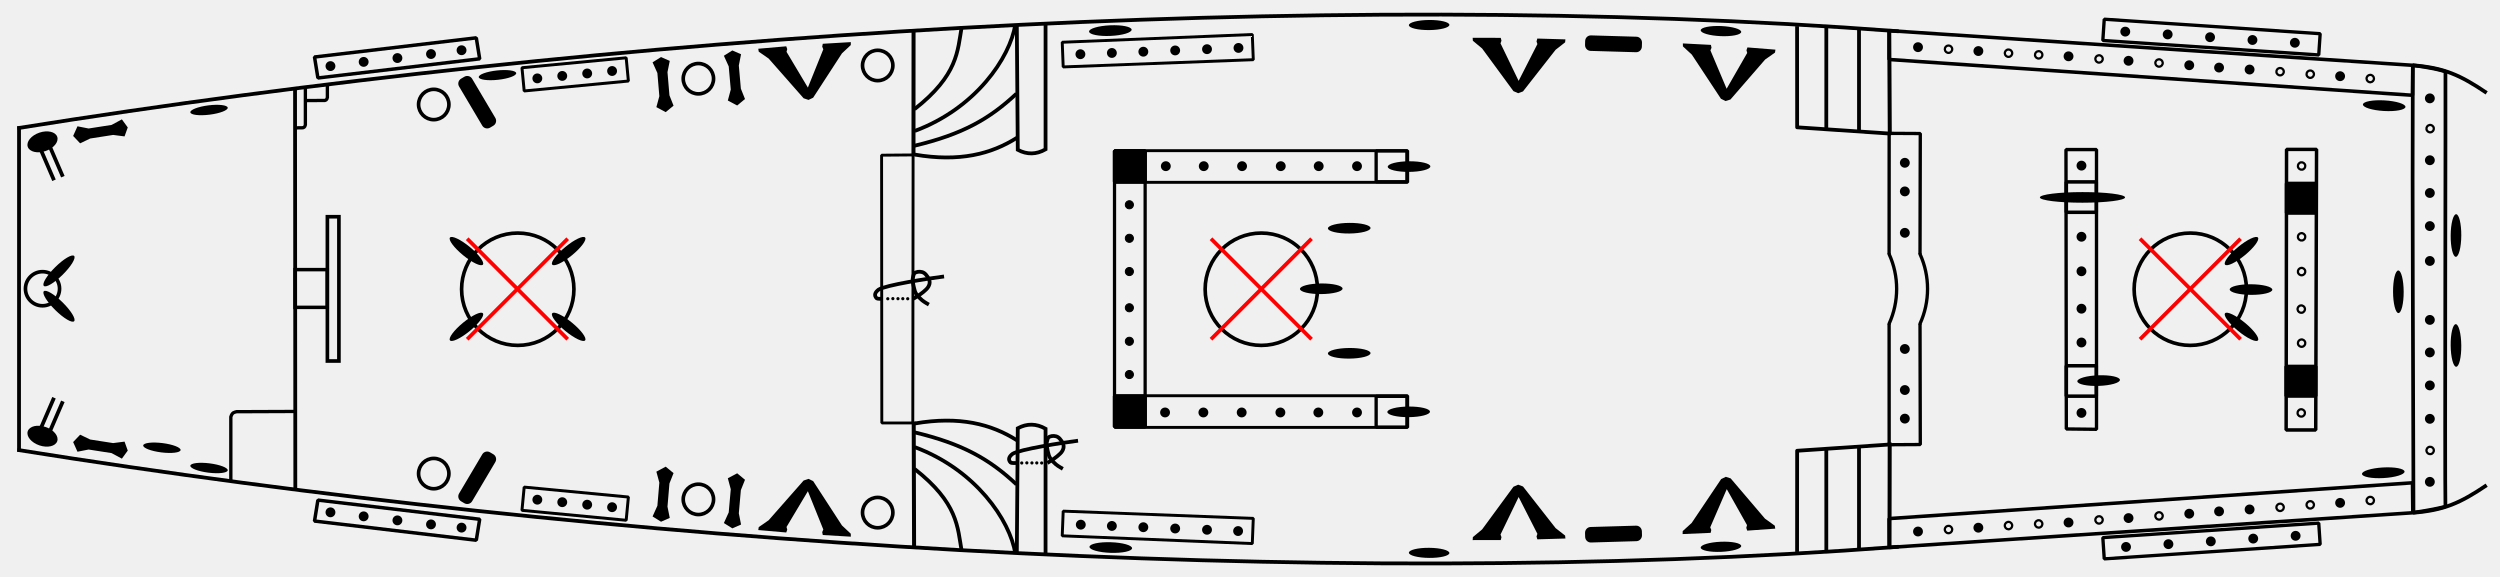
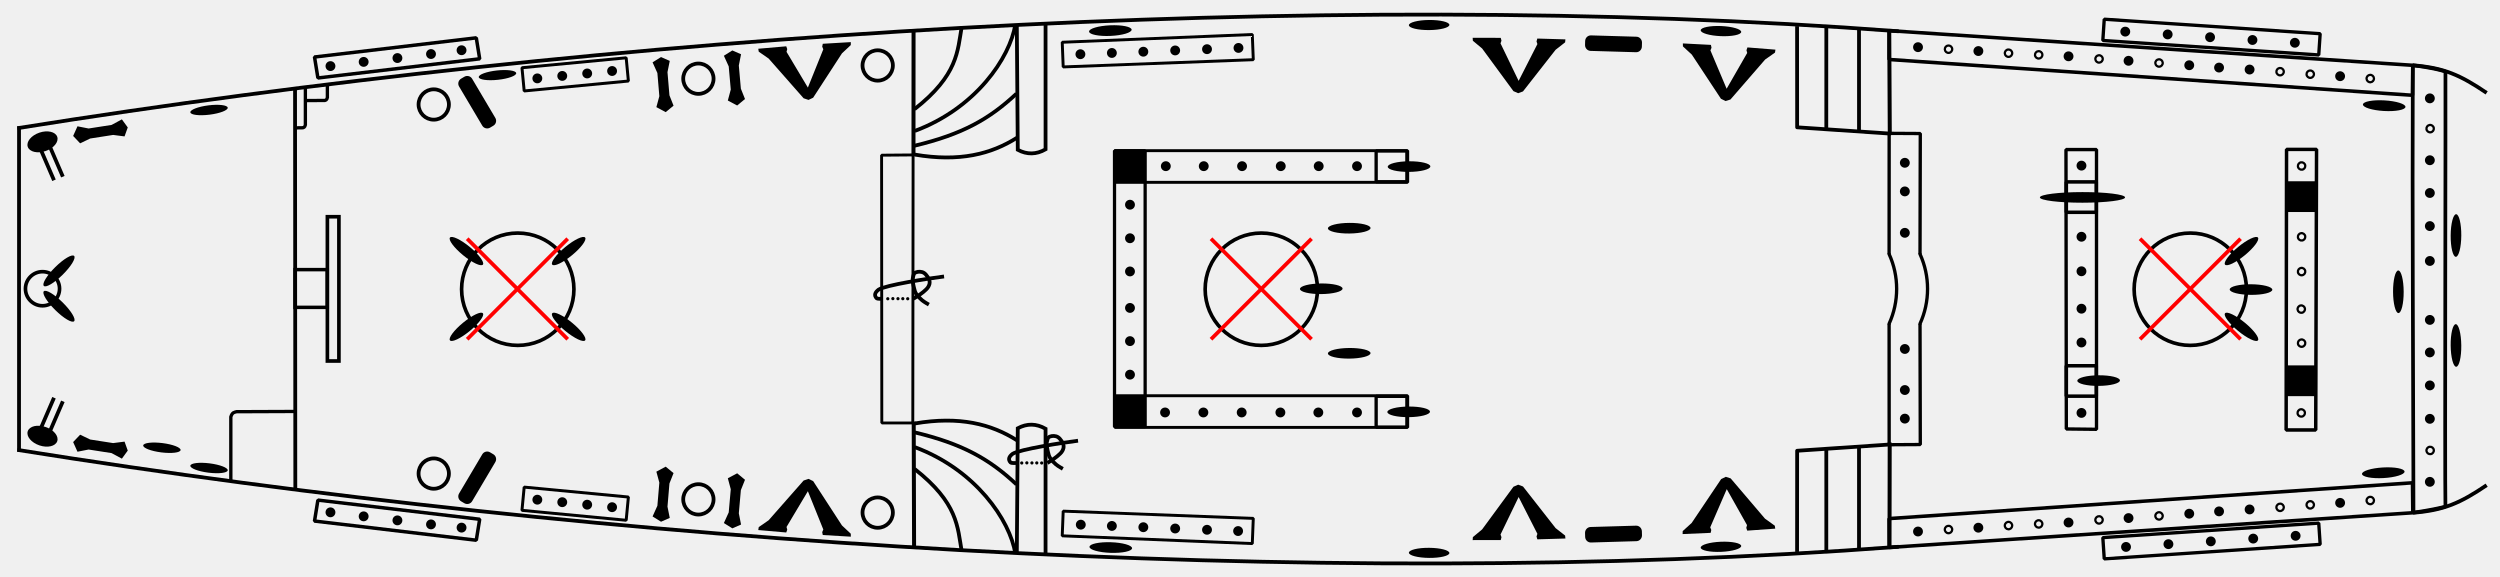
<svg xmlns="http://www.w3.org/2000/svg" xmlns:ns2="https://github.com/jolaf/rigging" xmlns:xlink="http://www.w3.org/1999/xlink" viewBox="1 -24 659 152" version="1.1" id="svg993" height="100%" width="100%">
  <defs id="defs4">
    <rect id="deckMask" width="220.711" height="146.642" x="277.269" y="-0.809" />
    <g id="mastMask">
      <path d="m 425.113,59.525 c 26.5,26.5 26.5,26.5 26.5,26.5 z" id="path89" />
      <path d="m 451.613,59.525 c -26.5,26.5 -26.5,26.5 -26.5,26.5 z" id="path91" />
    </g>
-     <circle style="fill:none;fill-rule:evenodd;stroke:#000000;stroke-width:0.962;stroke-miterlimit:0" id="pipe" cx="160.871" cy="398.091" r="4" />
+     <circle id="pipe" cx="160.871" cy="398.091" r="4" />
    <g id="pin">
      <circle id="circle8623" r="2.7" transform="rotate(-8.297298)" cy="28.152" cx="567.539" style="fill:#ffffff;fill-opacity:0" />
-       <circle style="fill:#000000" cx="567.539" cy="28.152" transform="rotate(-8.297298)" r="1.3" id="circle8296" />
-     </g>
-     <circle r="0.974" cy="138.775" cx="607.213" id="pinhole" style="fill:none;fill-rule:evenodd;stroke:#000000;stroke-width:0.601;stroke-miterlimit:0" transform="rotate(-8.297298)" />
+       <circle cx="567.539" cy="28.152" transform="rotate(-8.297298)" r="1.3" id="circle8296" />
+     </g>
+     <circle r="0.974" cy="138.775" cx="607.213" id="pinhole" transform="rotate(-8.297298)" style="fill:none;stroke:#000000;stroke-width:0.601" />
    <ellipse cx="3.721" cy="-575.374" rx="1.4" ry="5.615" id="cleat" transform="rotate(89.50973)" />
    <rect id="lcleat" width="4" height="15" x="396.501" y="72.319" ry="1.5" />
    <path id="xcleat" d="m 215.31,40.277 -0.959,-2.798 v -6.102 l 0.959,-2.893 -2.499,-1.196 -2.652,1.196 1.162,2.893 v 6.102 l -1.161,2.798 2.652,1.514 z" transform="matrix(0.8823634,0,0,1.004638,-152.5943,-25.94742)" />
    <path id="kevel" d="m 426.259,54.267 -8.424,-11.107 -2.479,-2.004 -0.067,-0.781 7.404,-0.102 0.204,0.747 -0.238,0.713 4.927,9.807 4.791,-9.773 -0.238,-0.713 0.204,-0.747 7.404,0.102 -0.067,0.781 -2.479,2.004 -8.424,11.107 -1.259,0.493 z" />
+     <rect y="408.336" x="324.097" height="8.109" width="8.109" id="fist" transform="translate(-36.93956,-367.6302)" />
    <g transform="matrix(-1,0,0,1,657.0613,84.96837)" id="tackle">
      <ellipse id="path4323" cx="-74.057" cy="420.366" rx="4.104" ry="2.557" transform="rotate(-18.74917,-1131.871,-71.94031)" />
-       <path transform="translate(-36.93956,-367.6302)" id="path4328" d="m 61.959,411.73 3.977,9.218" style="stroke:#000000;stroke-width:1px" />
-       <path transform="translate(-36.93956,-367.6302)" style="stroke:#000000;stroke-width:1px" d="m 59.623,412.677 3.977,9.218" id="path4325" />
+       <path transform="translate(-36.93956,-367.6302)" id="path4328" d="m 61.959,411.73 3.977,9.218" style="stroke:currentColor" />
+       <path transform="translate(-36.93956,-367.6302)" d="m 59.623,412.677 3.977,9.218" id="path4325" style="stroke:currentColor" />
    </g>
    <g transform="translate(380.0305,-105.3119)" id="knot">
-       <path style="fill:none;fill-rule:evenodd;stroke:#000000;stroke-width:1px" d="m 298.721,455.173 c -3.993,0.489 -15.46,2.284 -17.267,3.472 -0.874,0.684 -1.281,1.456 -0.505,2.273 0.295,0.218 1.515,0.126 1.515,0.126" id="path4249" />
-       <path id="path4251" d="m 290.64,461.044 c 0,0 1.792,-1.092 2.589,-1.768 0.499,-0.424 1.088,-0.913 1.357,-1.421 0.27,-0.508 0.393,-0.888 0.316,-1.452 -0.077,-0.564 -0.8,-1.72 -1.438,-2.147 -0.638,-0.427 -1.581,-0.414 -2.192,-0.158 -0.612,0.256 -0.566,0.713 -0.758,1.357 -0.191,0.644 0.115,1.993 0.284,2.715 0.169,0.722 0.251,1.043 0.6,1.61 0.349,0.567 0.988,1.204 1.547,1.673 0.559,0.469 1.768,1.136 1.768,1.136" style="fill:none;fill-rule:evenodd;stroke:#000000;stroke-width:1px" />
-       <circle style="fill:#000000;fill-rule:evenodd;stroke:#000000;stroke-width:0;stroke-miterlimit:0" id="path4253" cx="283.884" cy="461.044" r="0.426" />
-       <circle r="0.426" cy="461.013" cx="285.226" id="circle4255" style="fill:#000000;fill-rule:evenodd;stroke:#000000;stroke-width:0;stroke-miterlimit:0" />
-       <circle style="fill:#000000;fill-rule:evenodd;stroke:#000000;stroke-width:0;stroke-miterlimit:0" id="circle4257" cx="286.568" cy="461.028" r="0.426" />
-       <circle r="0.426" cy="461.028" cx="287.846" id="circle4259" style="fill:#000000;fill-rule:evenodd;stroke:#000000;stroke-width:0;stroke-miterlimit:0" />
-       <circle style="fill:#000000;fill-rule:evenodd;stroke:#000000;stroke-width:0;stroke-miterlimit:0" id="circle4261" cx="289.14" cy="461.044" r="0.426" />
+       <path d="m 298.721,455.173 c -3.993,0.489 -15.46,2.284 -17.267,3.472 -0.874,0.684 -1.281,1.456 -0.505,2.273 0.295,0.218 1.515,0.126 1.515,0.126" id="path4249" style="fill:none;stroke:currentColor" />
+       <path id="path4251" d="m 290.64,461.044 c 0,0 1.792,-1.092 2.589,-1.768 0.499,-0.424 1.088,-0.913 1.357,-1.421 0.27,-0.508 0.393,-0.888 0.316,-1.452 -0.077,-0.564 -0.8,-1.72 -1.438,-2.147 -0.638,-0.427 -1.581,-0.414 -2.192,-0.158 -0.612,0.256 -0.566,0.713 -0.758,1.357 -0.191,0.644 0.115,1.993 0.284,2.715 0.169,0.722 0.251,1.043 0.6,1.61 0.349,0.567 0.988,1.204 1.547,1.673 0.559,0.469 1.768,1.136 1.768,1.136" style="fill:none;stroke:currentColor" />
+       <circle style="fill:currentColor;stroke-width:0" id="path4253" cx="283.884" cy="461.044" r="0.426" />
+       <circle r="0.426" cy="461.013" cx="285.226" id="circle4255" style="fill:currentColor;stroke-width:0" />
+       <circle id="circle4257" cx="286.568" cy="461.028" r="0.426" style="fill:currentColor;stroke-width:0" />
+       <circle r="0.426" cy="461.028" cx="287.846" id="circle4259" style="fill:currentColor;stroke-width:0" />
+       <circle style="fill:currentColor;stroke-width:0" id="circle4261" cx="289.14" cy="461.044" r="0.426" />
    </g>
  </defs>
  <g id="layer1" transform="translate(0,-20.6)">
    <g style="fill:none;stroke:#000000" transform="translate(-36.91926,-367.6302)" id="portDrawing">
      <path id="path4399" d="M 42.518,398.018 C 197.109,373.298 384.77,360.828 538.409,372.482 m 135.527,8.962 c 8.188,0.64 12.488,2.549 19.468,7.271" style="fill-rule:evenodd;stroke-width:1px" />
      <path transform="rotate(3.861944)" style="fill-rule:evenodd;stroke-width:0.938;stroke-miterlimit:0" d="m 559.783,335.373 138.313,-0.186 0.451,7.89 -138.295,-0.12 z" id="rect4158" />
      <rect transform="matrix(0.9977573,0.06693505,-0.06658984,0.9977804,0,0)" y="328.801" x="615.875" height="5.615" width="57.042" id="rect4272" style="fill-rule:evenodd;stroke-width:0.88;stroke-linecap:round;stroke-miterlimit:0" />
      <rect y="412.182" x="582.601" height="8.012" width="7.895" id="rect4212" style="fill-rule:evenodd;stroke-width:0.937;stroke-miterlimit:0" class="filled" />
      <path style="fill-rule:evenodd;stroke-width:0.882;stroke-miterlimit:0" d="m 535.888,431.226 0.013,-31.846 8.206,0.049 -0.072,31.797" id="path4201" />
      <g id="g4442" transform="translate(15.03758,366.4963)">
        <path id="path4436" d="m 496.591,4.622 0.018,26.671 24.696,1.671" style="fill-rule:evenodd;stroke-width:1px;stroke-linejoin:round" />
        <path id="path4438" d="M 512.916,32.737 V 5.607" style="fill-rule:evenodd;stroke-width:1px" />
        <path id="path4440" d="m 504.294,31.792 0.006,-26.716" style="fill-rule:evenodd;stroke-width:1px" />
      </g>
      <rect style="fill-rule:evenodd;stroke-width:0.88;stroke-miterlimit:0" id="rect4227" width="8.109" height="8.109" x="400.67" y="404.025" class="filled" />
      <rect style="fill-rule:evenodd;stroke-width:0.777;stroke-miterlimit:0" id="rect4231" width="77.184" height="8.348" x="331.803" y="403.945" />
      <path style="fill-rule:evenodd;stroke-width:0.777;stroke-miterlimit:0" d="m 317.923,375.368 50.101,-2.045 0.262,6.643 -50.107,1.907 z" id="rect4238" />
      <g id="g2411">
        <path style="fill-rule:evenodd;stroke-width:1px" d="m 305.95,370.636 0.253,33.082 c 2.441,1.306 4.882,1.261 7.324,-0.126 V 370.257" id="path4286" />
        <path style="fill-rule:evenodd;stroke-width:1px" d="m 279.055,404.981 c 11.722,2.006 20.149,-0.133 26.895,-4.419" id="path4302" />
        <path style="fill-rule:evenodd;stroke-width:1px" d="m 279.019,402.638 c 12.578,-3.001 19.725,-7.042 26.841,-13.718" id="path4300" />
        <path style="fill-rule:evenodd;stroke-width:1px" d="m 279.055,398.746 c 16.006,-5.945 25.097,-19.221 26.517,-28.111" id="path4298" />
        <path style="fill-rule:evenodd;stroke-width:1px" d="m 278.986,393.009 c 11.483,-8.995 11.331,-15.34 12.443,-21.742" id="path4296" />
      </g>
      <use x="0" y="0" xlink:href="#pipe" id="use11168" transform="translate(108.4099,-16.60395)" width="100%" height="100%" />
      <use x="0" y="0" xlink:href="#pipe" id="use11170" transform="translate(61.14366,-13.11534)" width="100%" height="100%" />
      <rect transform="rotate(-5.435125)" y="396.987" x="138.531" height="6.154" width="27.593" id="rect4267" style="fill-rule:evenodd;stroke-width:0.787;stroke-miterlimit:0" />
      <rect transform="matrix(0.993053,-0.1176677,0.1596816,0.9871686,0,0)" style="fill-rule:evenodd;stroke-width:0.922;stroke-miterlimit:0" id="rect4281" width="42.94" height="5.599" x="58.768" y="391.192" ry="0" />
      <use x="0" y="0" xlink:href="#pipe" id="use11166" transform="translate(-8.617962,-6.315965)" width="100%" height="100%" />
    </g>
    <use height="100%" width="100%" y="0" x="0" id="use405" transform="matrix(1,0,0,-1,0,145.5797)" xlink:href="#portDrawing" />
    <path style="fill:none;fill-rule:evenodd;stroke:#000000;stroke-width:0.978;stroke-miterlimit:0" d="m 645.621,15.449 c -3.876,-1.16 -8.605,-1.635 -8.605,-1.635 -0.16,38.87 0.115,82.335 0.176,117.905 0,0 3.887,-0.461 8.424,-1.564 -0.182,-8.555 0.077,-111.18 0.004,-114.706 z" id="path4294" />
    <path style="fill:none;fill-rule:evenodd;stroke:#000000;stroke-width:0.919;stroke-miterlimit:0" d="m 603.734,35.978 h 7.908 l -0.217,73.963 h -7.8 z" id="rect4333" />
    <circle style="fill:none;fill-rule:evenodd;stroke:#000000;stroke-width:0.962;stroke-miterlimit:0" id="path4330" cx="578.359" cy="72.838" r="14.805" />
    <path style="fill:none;fill-rule:evenodd;stroke:#000000;stroke-width:0.888;stroke-miterlimit:0" d="m 545.591,36.028 h 8.047 v 73.736 l -7.955,-0.091 z" id="rect4326" />
    <g id="g4318" transform="translate(-44.16018,-367.6302)">
      <path id="path4211" d="m 551.285,431.226 c 1.304,2.875 1.979,5.997 1.979,9.164 0,3.167 -0.675,6.288 -1.979,9.164" style="fill:none;fill-rule:evenodd;stroke:#000000;stroke-width:0.88;stroke-linecap:round;stroke-linejoin:round;stroke-miterlimit:0" />
      <path id="path4312" d="m 543.138,431.226 c 1.304,2.875 1.979,5.997 1.979,9.164 0,3.167 -0.675,6.288 -1.979,9.164" style="fill:none;fill-rule:evenodd;stroke:#000000;stroke-width:0.88;stroke-linecap:round;stroke-linejoin:round;stroke-miterlimit:0" />
    </g>
    <path id="path4434" d="m 499.075,140.577 0.05,-27.332 m 0.022,-81.024 -0.143,-27.537" style="fill:none;fill-rule:evenodd;stroke:#000000;stroke-width:1.056px" />
    <circle r="14.805" cy="72.838" cx="333.481" id="circle327" style="fill:none;fill-rule:evenodd;stroke:#000000;stroke-width:0.962;stroke-miterlimit:0" />
    <path id="path4336" d="M 302.86,109.064 H 294.785 V 36.344 h 8.075 z" style="fill:none;fill-rule:evenodd;stroke:#000000;stroke-width:0.86;stroke-miterlimit:0" />
    <path style="fill:none;fill-rule:evenodd;stroke:#000000;stroke-width:1.056px" d="M 241.953,140.828 241.851,107.727 M 241.79,37.765 241.814,4.288" id="path4288" />
    <path id="path4060" d="m 241.694,37.439 -8.306,0.069 c -0.004,16.806 0.062,53.776 0.058,70.582 h 8.168 c 0.004,-16.806 0.076,-53.845 0.08,-70.651 z" style="fill:none;fill-rule:evenodd;stroke:#000000;stroke-width:0.767;stroke-miterlimit:0" />
    <circle style="fill:none;fill-rule:evenodd;stroke:#000000;stroke-width:0.962;stroke-miterlimit:0" id="circle329" cx="137.481" cy="72.838" r="14.805" />
    <rect style="fill:none;fill-rule:evenodd;stroke:#000000;stroke-width:0.961" id="rect4322" width="3.041" height="38.031" x="87.298" y="53.73" />
    <rect style="fill:none;fill-rule:evenodd;stroke:#000000;stroke-width:0.921" id="rect4317" width="8.482" height="9.949" x="78.789" y="67.672" />
    <path id="path4887" d="m 87.296,19.031 v 3.28 c -0.175,0.713 -0.438,0.672 -0.685,0.766 l -5.025,0.035" style="fill:none;fill-rule:evenodd;stroke:#000000;stroke-width:0.88" />
    <path style="fill:none;fill-rule:evenodd;stroke:#000000;stroke-width:0.88" d="m 81.496,19.331 v 10.18 c -0.175,0.713 -0.438,0.672 -0.685,0.766 l -2.226,0.035" id="path4306" />
    <path id="path4304" d="M 78.845,125.846 78.773,19.642" style="fill:none;fill-rule:evenodd;stroke:#000000;stroke-width:1px" />
    <path id="path4412" d="m 61.845,123.311 v -16.814 c 0.389,-1.278 0.973,-1.205 1.523,-1.374 l 15.251,-0.062" style="fill:none;fill-rule:evenodd;stroke:#000000;stroke-width:0.88" />
    <circle style="fill:none;fill-rule:evenodd;stroke:#000000;stroke-width:0.962;stroke-miterlimit:0" id="circle4314" cx="12.204" cy="72.707" r="4.495" />
    <path style="fill:none;fill-rule:evenodd;stroke:#000000;stroke-width:1px" d="M 6.016,115.679 V 29.893" id="path4069" />
  </g>
  <g id="layer2" transform="translate(0,-20.6)" style="display:none">
    <g id="deckMasks" class="modeDependent which" style="fill:#ffffff">
      <use id="use758" xlink:href="#deckMask" class="deckMask" ns2:deck="fore" transform="matrix(0.7178498,0,0,1,299.4258,0)" x="0" y="0" width="100%" height="100%" style="stroke-width:1.001" />
      <use id="use760" xlink:href="#deckMask" class="deckMask" ns2:deck="main" x="0" y="0" width="100%" height="100%" transform="matrix(1.00258,0,0,1,-0.8020163,0)" style="stroke-width:0.999" />
      <use id="use668" xlink:href="#deckMask" class="deckMask" ns2:deck="stern" transform="matrix(1.23109,0,0,1,-335.8762,0)" x="0" y="0" width="100%" height="100%" style="stroke-width:1.01" />
    </g>
  </g>
  <g id="layer3" transform="translate(0,-20.6)">
    <g id="mastMasks" class="modeDependent where" style="stroke:#ff0000">
      <use id="use89" xlink:href="#mastMask" class="mastMask" ns2:mast="fore" transform="translate(140)" x="0" y="0" width="100%" height="100%" />
      <use id="use336" xlink:href="#mastMask" class="mastMask" ns2:mast="main" transform="translate(-104.8899)" x="0" y="0" width="100%" height="100%" />
      <use id="use338" xlink:href="#mastMask" class="mastMask" ns2:mast="mizzen" transform="translate(-300.9661)" x="0" y="0" width="100%" height="100%" />
    </g>
  </g>
  <g id="layer4" transform="translate(0,-20.6)">
    <g id="points" transform="translate(0.02029647,-7.1415848e-6)">
      <g ns2:deck="fore" ns2:side="port" ns2:rail="behindFront" id="g1143">
        <use x="0" y="0" xlink:href="#cleat" id="use4877" transform="rotate(-89.09961,642.2966,-8.333565)" width="100%" height="100%" />
      </g>
      <g ns2:deck="fore" ns2:side="starboard" ns2:rail="behindFront" id="g1167">
        <use x="0" y="0" xlink:href="#cleat" id="use4881" transform="rotate(-90.10388,656.2327,6.801843)" width="100%" height="100%" />
      </g>
      <g ns2:deck="fore" ns2:side="port" ns2:rail="frontRail" id="g4296" ns2:isAcross="true" transform="translate(0,-1.124999)">
        <use x="0" y="0" xlink:href="#pin" id="use4878" transform="translate(75.82837,120.558)" width="100%" height="100%" />
        <use x="0" y="0" xlink:href="#pin" id="use4880" transform="translate(75.82837,111.3648)" width="100%" height="100%" />
        <use x="0" y="0" xlink:href="#pin" id="use4882" transform="translate(75.82837,102.6395)" width="100%" height="100%" />
        <use x="0" y="0" xlink:href="#pin" id="use4886" transform="translate(75.82833,94.00795)" width="100%" height="100%" />
        <use x="0" y="0" xlink:href="#pinhole" id="use4884" transform="translate(20.68006,-18.06192)" width="100%" height="100%" />
        <use x="0" y="0" xlink:href="#pin" id="use4888" transform="translate(75.82833,77.69545)" width="100%" height="100%" />
      </g>
      <g ns2:deck="fore" ns2:side="starboard" ns2:rail="frontRail" id="g4312" transform="translate(3.1976551e-4,41.65011)" ns2:isAcross="true">
        <use x="0" y="0" xlink:href="#pin" id="use4892" transform="translate(75.82824,93.32063)" width="100%" height="100%" />
        <use x="0" y="0" xlink:href="#pin" id="use4894" transform="translate(75.82824,101.8896)" width="100%" height="100%" />
        <use x="0" y="0" xlink:href="#pin" id="use4896" transform="translate(75.82824,110.5896)" width="100%" height="100%" />
        <use x="0" y="0" xlink:href="#pin" id="use4898" transform="translate(75.82824,119.3956)" width="100%" height="100%" />
        <use x="0" y="0" xlink:href="#pinhole" id="use4900" transform="translate(20.68023,23.99438)" width="100%" height="100%" />
        <use x="0" y="0" xlink:href="#pin" id="use4902" transform="translate(75.82824,136.0076)" width="100%" height="100%" />
      </g>
      <g id="g4125" ns2:rail="onDeckFront" ns2:side="center" ns2:deck="fore" transform="rotate(90,336.0643,324.3645)">
        <use height="100%" width="100%" transform="rotate(0.2410182,-6431.205,-116512.54)" id="use4123" xlink:href="#cleat" y="0" x="0" />
      </g>
      <g id="g826" ns2:rail="onDeckFront" ns2:side="port" ns2:deck="fore" transform="rotate(-33.82482,358.4877,-866.822)">
        <use x="0" y="0" xlink:href="#cleat" id="use4869" transform="rotate(37.61055,293.7698,-704.8099)" width="100%" height="100%" />
      </g>
      <g transform="rotate(-3,2151.697,-10313.03)" ns2:deck="fore" ns2:side="starboard" ns2:rail="onDeckFront" id="g830">
        <use x="0" y="0" xlink:href="#cleat" id="use4872" transform="rotate(0.2410182,-6431.205,-116512.54)" width="100%" height="100%" />
      </g>
      <g ns2:deck="fore" ns2:side="port" ns2:rail="sideRail" id="g4304" transform="rotate(3.868472,821.8682,-178.4431)">
        <use x="0" y="0" xlink:href="#pinhole" id="use4812" transform="translate(18.54907,-19.60354)" width="100%" height="100%" />
        <use x="0" y="0" xlink:href="#pin" id="use4814" transform="translate(65.80175,84.04969)" width="100%" height="100%" />
        <use x="0" y="0" xlink:href="#pinhole" id="use4818" transform="translate(2.687874,-19.6877)" width="100%" height="100%" />
        <use x="0" y="0" xlink:href="#pinhole" id="use4816" transform="translate(-5.28586,-19.8119)" width="100%" height="100%" />
        <use x="0" y="0" xlink:href="#pin" id="use4820" transform="translate(41.8784,83.90932)" width="100%" height="100%" />
        <use x="0" y="0" xlink:href="#pin" id="use4822" transform="translate(33.81339,83.936)" width="100%" height="100%" />
        <use x="0" y="0" xlink:href="#pin" id="use4824" transform="translate(25.92968,83.85081)" width="100%" height="100%" />
        <use x="0" y="0" xlink:href="#pinhole" id="use4826" transform="translate(-37.27823,-19.94317)" width="100%" height="100%" />
        <use x="0" y="0" xlink:href="#pin" id="use4828" transform="translate(9.885951,83.76302)" width="100%" height="100%" />
        <use x="0" y="0" xlink:href="#pinhole" id="use4830" transform="translate(-53.12793,-19.94072)" width="100%" height="100%" />
        <use x="0" y="0" xlink:href="#pin" id="use4832" transform="translate(-5.974521,83.64781)" width="100%" height="100%" />
        <use x="0" y="0" xlink:href="#pinhole" id="use4834" transform="translate(-69.07567,-19.94292)" width="100%" height="100%" />
        <use x="0" y="0" xlink:href="#pinhole" id="use4836" transform="translate(-77.0407,-19.84125)" width="100%" height="100%" />
        <use x="0" y="0" xlink:href="#pin" id="use4840" transform="translate(-29.78216,83.87078)" width="100%" height="100%" />
        <use x="0" y="0" xlink:href="#pinhole" id="use4838" transform="translate(-92.89051,-19.82658)" width="100%" height="100%" />
        <use x="0" y="0" xlink:href="#pin" id="use4842" transform="translate(-45.72429,83.92364)" width="100%" height="100%" />
      </g>
      <g transform="matrix(0.99778,-0.06659558,-0.06659558,-0.99778,-10.22636,201.1467)" id="g4934" ns2:rail="sideRail" ns2:side="starboard" ns2:deck="fore">
        <use height="100%" width="100%" transform="translate(18.54907,-19.60354)" id="use4850" xlink:href="#pinhole" y="0" x="0" />
        <use height="100%" width="100%" transform="translate(65.80175,84.04969)" id="use4856" xlink:href="#pin" y="0" x="0" />
        <use height="100%" width="100%" transform="translate(2.687874,-19.6877)" id="use4861" xlink:href="#pinhole" y="0" x="0" />
        <use height="100%" width="100%" transform="translate(-5.28586,-19.8119)" id="use4858" xlink:href="#pinhole" y="0" x="0" />
        <use height="100%" width="100%" transform="translate(41.8784,83.90932)" id="use4864" xlink:href="#pin" y="0" x="0" />
        <use height="100%" width="100%" transform="translate(33.81339,83.936)" id="use4867" xlink:href="#pin" y="0" x="0" />
        <use height="100%" width="100%" transform="translate(25.92968,83.85081)" id="use4876" xlink:href="#pin" y="0" x="0" />
        <use height="100%" width="100%" transform="translate(-37.27823,-19.94317)" id="use4906" xlink:href="#pinhole" y="0" x="0" />
        <use height="100%" width="100%" transform="translate(9.885951,83.76302)" id="use4913" xlink:href="#pin" y="0" x="0" />
        <use height="100%" width="100%" transform="translate(-53.12793,-19.94072)" id="use4917" xlink:href="#pinhole" y="0" x="0" />
        <use height="100%" width="100%" transform="translate(-5.974521,83.64781)" id="use4919" xlink:href="#pin" y="0" x="0" />
        <use height="100%" width="100%" transform="translate(-69.07567,-19.94292)" id="use4921" xlink:href="#pinhole" y="0" x="0" />
        <use height="100%" width="100%" transform="translate(-77.0407,-19.84125)" id="use4923" xlink:href="#pinhole" y="0" x="0" />
        <use height="100%" width="100%" transform="translate(-29.78216,83.87078)" id="use4930" xlink:href="#pin" y="0" x="0" />
        <use height="100%" width="100%" transform="translate(-92.89051,-19.82658)" id="use4926" xlink:href="#pinhole" y="0" x="0" />
        <use height="100%" width="100%" transform="translate(-45.72429,83.92364)" id="use4932" xlink:href="#pin" y="0" x="0" />
      </g>
      <g transform="rotate(3.769449,6406.558,-164.402)" id="g5102" ns2:deck="fore" ns2:side="port" ns2:rail="shroudsRail">
        <use x="0" y="0" xlink:href="#pin" id="use4853" transform="translate(64.11891,442.8958)" width="100%" height="100%" />
        <use x="0" y="0" xlink:href="#pin" id="use4851" transform="translate(52.91861,442.8958)" width="100%" height="100%" />
        <use x="0" y="0" xlink:href="#pin" id="use4849" transform="translate(41.71926,442.8958)" width="100%" height="100%" />
        <use x="0" y="0" xlink:href="#pin" id="use4847" transform="translate(30.51896,442.8958)" width="100%" height="100%" />
        <use x="0" y="0" xlink:href="#pin" id="use4845" transform="translate(19.31865,442.8958)" width="100%" height="100%" />
      </g>
      <g ns2:side="starboard" ns2:rail="shroudsRail" ns2:deck="fore" id="g4282" transform="rotate(-3.750885,-3214.956,624.8586)">
        <use x="0" y="0" xlink:href="#pin" id="use4833" transform="translate(64.11983,442.8955)" width="100%" height="100%" />
        <use x="0" y="0" xlink:href="#pin" id="use4835" transform="translate(52.91953,442.8955)" width="100%" height="100%" />
        <use x="0" y="0" xlink:href="#pin" id="use4837" transform="translate(41.71923,442.8955)" width="100%" height="100%" />
        <use x="0" y="0" xlink:href="#pin" id="use4839" transform="translate(30.51893,442.8955)" width="100%" height="100%" />
        <use x="0" y="0" xlink:href="#pin" id="use4841" transform="translate(19.31956,442.8955)" width="100%" height="100%" />
      </g>
-       <g ns2:deck="fore" ns2:side="port" ns2:rail="frontFists" id="g1149">
-         <rect style="fill:#000000;fill-rule:evenodd;stroke:#000000;stroke-width:0.914;stroke-miterlimit:0" id="rect4199" width="7.821" height="7.821" x="603.704" y="44.94" />
-       </g>
-       <g ns2:deck="fore" ns2:side="starboard" ns2:rail="frontFists" id="g1170" transform="translate(-0.0999806,4.9444451e-6)">
-         <rect y="93.177" x="603.704" height="7.821" width="7.821" id="rect4327" style="fill:#000000;fill-rule:evenodd;stroke:#000000;stroke-width:0.914;stroke-miterlimit:0" />
+       <g ns2:deck="fore" ns2:side="port" ns2:rail="frontFists" id="g1149" transform="translate(316.2579,3.526502)">
+         <use height="100%" width="100%" id="use10664" transform="translate(0.1057145,0.1483681)" xlink:href="#fist" y="0" x="0" />
+       </g>
+       <g ns2:deck="fore" ns2:side="starboard" ns2:rail="frontFists" id="g1170" transform="translate(316.165,-7.999995)">
+         <use x="0" y="0" xlink:href="#fist" transform="translate(0.1057145,60.21061)" id="use10668" width="100%" height="100%" />
      </g>
      <g id="g5002" transform="translate(0.5268181)">
        <use x="0" y="0" xlink:href="#pinhole" id="use4991" transform="translate(-13.73291,18.49365)" width="100%" height="100%" />
        <use x="0" y="0" xlink:href="#pinhole" id="use4989" transform="translate(-13.73291,9.333698)" width="100%" height="100%" />
        <use x="0" y="0" xlink:href="#pinhole" id="use4987" transform="translate(-13.73291,-9.338379)" width="100%" height="100%" />
      </g>
      <g id="g5007" transform="translate(0.5268181)">
        <use x="0" y="0" xlink:href="#pinhole" id="use4993" transform="translate(-13.81785,28.38557)" width="100%" height="100%" />
        <use x="0" y="0" xlink:href="#pinhole" id="use4995" transform="translate(-13.72879,37.35352)" width="100%" height="100%" />
        <use x="0" y="0" xlink:href="#pinhole" id="use4997" transform="translate(-13.82254,55.75776)" width="100%" height="100%" />
      </g>
      <g ns2:deck="fore" ns2:rail="atMastFront" ns2:side="center" id="g1173" transform="rotate(-34.40732,594.5959,75.74982)">
        <use x="0" y="0" xlink:href="#cleat" id="use4860" transform="rotate(35.2787,468.5599,68.43304)" width="100%" height="100%" />
      </g>
      <g transform="translate(446.7934,-2.641305)" id="g1383" ns2:rail="atMastSide" ns2:side="port" ns2:deck="fore">
        <use x="0" y="0" xlink:href="#cleat" id="use1381" transform="matrix(0.766927,-0.6417344,-0.6417344,-0.766927,-297.0064,433.7506)" width="100%" height="100%" />
      </g>
      <g ns2:deck="fore" ns2:side="starboard" ns2:rail="atMastSide" id="g1389" transform="matrix(1,0,0,-1,446.7934,148.1815)">
        <use height="100%" width="100%" transform="matrix(0.766927,-0.6417344,-0.6417344,-0.766927,-297.0064,433.7506)" id="use1387" xlink:href="#cleat" y="0" x="0" />
      </g>
      <g transform="matrix(1.614932,-0.5899143,1.179829,0.8074658,-408.6204,335.4104)" id="g4131" ns2:rail="backPillars" ns2:side="port" ns2:deck="fore" style="stroke-width:0.707">
        <use height="100%" width="100%" transform="rotate(-143.4218,574.4299,28.15793)" id="use4129" xlink:href="#cleat" y="0" x="0" />
      </g>
-       <g ns2:deck="fore" ns2:side="starboard" ns2:rail="backPillars" id="g1179" transform="rotate(-39.45442,558.8334,98.38328)">
+       <g ns2:deck="fore" ns2:side="starboard" ns2:rail="backPillars" id="g1179" transform="rotate(-37.95442,558.9899,98.50181)">
        <use x="0" y="0" xlink:href="#cleat" id="use4857" transform="rotate(37.99271,427.0698,18.63686)" width="100%" height="100%" />
      </g>
      <g ns2:deck="fore" ns2:side="port" ns2:rail="behindMastRail" id="g4334" ns2:isAcross="true" transform="translate(0.175606)">
        <use x="0" y="0" xlink:href="#pin" id="use4920" transform="translate(-16.18084,122.1517)" width="100%" height="100%" />
        <use x="0" y="0" xlink:href="#pin" id="use4922" transform="translate(-16.18084,113.0523)" width="100%" height="100%" />
        <use x="0" y="0" xlink:href="#pin" id="use4924" transform="translate(-16.18084,94.30326)" width="100%" height="100%" />
      </g>
      <g ns2:deck="fore" ns2:side="starboard" ns2:rail="behindMastRail" id="g4339" transform="matrix(1,0,0,-1,0.175948,145.33)" ns2:isAcross="true">
        <use x="0" y="0" xlink:href="#pin" id="use4927" transform="translate(-16.18084,121.4019)" width="100%" height="100%" />
        <use x="0" y="0" xlink:href="#pin" id="use4929" transform="translate(-16.18084,112.49)" width="100%" height="100%" />
        <use x="0" y="0" xlink:href="#pin" id="use4931" transform="translate(-16.18084,93.92845)" width="100%" height="100%" />
      </g>
      <g ns2:deck="fore" ns2:side="port" ns2:rail="backRail" id="g4384" ns2:isAcross="true" transform="translate(-7.225649,-5.437401)">
        <use x="0" y="0" xlink:href="#pin" id="use4905" transform="translate(-55.34016,117.4538)" width="100%" height="100%" />
        <use x="0" y="0" xlink:href="#pin" id="use4907" transform="translate(-55.34016,106.5357)" width="100%" height="100%" />
        <use x="0" y="0" xlink:href="#pin" id="use4909" transform="translate(-55.34016,98.99535)" width="100%" height="100%" />
      </g>
      <g ns2:deck="fore" ns2:side="starboard" ns2:rail="backRail" id="g4349" transform="translate(-7.225649,46.91855)" ns2:isAcross="true">
        <use x="0" y="0" xlink:href="#pin" id="use4912" transform="translate(-55.34016,95.71471)" width="100%" height="100%" />
        <use x="0" y="0" xlink:href="#pin" id="use4914" transform="translate(-55.34016,106.5353)" width="100%" height="100%" />
        <use x="0" y="0" xlink:href="#pin" id="use4916" transform="translate(-55.34016,114.0756)" width="100%" height="100%" />
      </g>
      <g ns2:deck="main" ns2:side="port" ns2:rail="bulwark" id="g4357">
        <use x="0" y="0" xlink:href="#kevel" id="use4823" transform="rotate(3.768461,921.2961,469.4407)" width="100%" height="100%" />
        <use x="0" y="0" xlink:href="#cleat" id="use4918" transform="matrix(0.9503867,0.04800109,-0.04800109,0.9503867,-92.27082,-21.67918)" width="100%" height="100%" />
        <use x="0" y="0" xlink:href="#lcleat" id="use4944" transform="matrix(-0.02687799,1.022046,-0.9988346,-0.02912583,516.7385,-396.8143)" width="100%" height="100%" />
        <use x="0" y="0" xlink:href="#kevel" id="use4825" transform="rotate(0.9,2554.819,-1639.258)" width="100%" height="100%" />
        <use x="0" y="0" xlink:href="#cleat" id="use4933" transform="matrix(0.9507373,0,0,0.9507373,-169.3395,4.341369)" width="100%" height="100%" />
      </g>
      <g id="g2423" ns2:rail="bulwark" ns2:side="starboard" ns2:deck="main" transform="matrix(1,0,0,-1,0,145.532)">
        <use height="100%" width="100%" transform="rotate(3.268461,994.6265,536.4587)" id="use2413" xlink:href="#kevel" y="0" x="0" />
        <use height="100%" width="100%" transform="matrix(0.9503867,0.04800109,-0.04800109,0.9503867,-92.27082,-21.67918)" id="use2415" xlink:href="#cleat" y="0" x="0" />
        <use height="100%" width="100%" transform="matrix(-0.02687799,1.022046,-0.9988346,-0.02912583,516.7385,-396.8143)" id="use2417" xlink:href="#lcleat" y="0" x="0" />
        <use height="100%" width="100%" transform="rotate(0.9,2554.819,-1639.258)" id="use2419" xlink:href="#kevel" y="0" x="0" />
        <use height="100%" width="100%" transform="matrix(0.9507373,0,0,0.9507373,-169.3395,4.341369)" id="use2421" xlink:href="#cleat" y="0" x="0" />
      </g>
      <g ns2:deck="main" ns2:side="port" ns2:rail="frontPillars" id="g1161" transform="translate(0.3998641,-4.50021)">
        <use x="0" y="0" xlink:href="#cleat" id="use4893" transform="translate(-203.3822,46.21481)" width="100%" height="100%" />
      </g>
      <g ns2:deck="main" ns2:side="starboard" ns2:rail="frontPillars" id="g1182" transform="translate(0.2998641,4.199791)">
        <use x="0" y="0" xlink:href="#cleat" id="use4904" transform="translate(-203.3822,102.1648)" width="100%" height="100%" />
      </g>
      <g ns2:deck="main" ns2:side="port" ns2:rail="onDeckFront" id="g1164" transform="translate(-10.63606,4.599977)">
        <use x="0" y="0" xlink:href="#cleat" id="use4897" transform="translate(-208.1147,53.35763)" width="100%" height="100%" />
      </g>
      <g ns2:deck="main" ns2:side="starboard" ns2:rail="onDeckFront" id="g1185" transform="translate(-10.63606,-3.79971)">
        <use x="0" y="0" xlink:href="#cleat" id="use4901" transform="translate(-208.1147,94.73231)" width="100%" height="100%" />
      </g>
      <g ns2:deck="main" ns2:rail="atMastFront" ns2:side="center" id="g1194" transform="rotate(90,350.4549,71.5286)">
        <use x="0" y="0" xlink:href="#cleat" id="use4911" transform="rotate(90,426.5546,-76.11092)" width="100%" height="100%" />
      </g>
      <g ns2:deck="main" ns2:side="port" ns2:rail="sideMastRail" id="g4366" transform="translate(7.599995,-4.399712)">
        <use x="0" y="0" xlink:href="#pin" id="use4801" transform="translate(-214.5712,98.84545)" width="100%" height="100%" />
        <use x="0" y="0" xlink:href="#pin" id="use4799" transform="translate(-224.6702,98.84545)" width="100%" height="100%" />
        <use x="0" y="0" xlink:href="#pin" id="use4795" transform="translate(-234.6702,98.84545)" width="100%" height="100%" />
        <use x="0" y="0" xlink:href="#pin" id="use4793" transform="translate(-244.8712,98.84545)" width="100%" height="100%" />
        <use x="0" y="0" xlink:href="#pin" id="use4791" transform="translate(-254.9702,98.84545)" width="100%" height="100%" />
        <use x="0" y="0" xlink:href="#pin" id="use4789" transform="translate(-264.9702,98.84545)" width="100%" height="100%" />
      </g>
      <g ns2:deck="main" ns2:side="starboard" ns2:rail="sideMastRail" id="g4397" transform="translate(7.500295,60.52498)">
        <use x="0" y="0" xlink:href="#pin" id="use4899" transform="translate(-214.4715,98.84576)" width="100%" height="100%" />
        <use x="0" y="0" xlink:href="#pin" id="use4895" transform="translate(-224.6705,98.84576)" width="100%" height="100%" />
        <use x="0" y="0" xlink:href="#pin" id="use4890" transform="translate(-234.6705,98.84576)" width="100%" height="100%" />
        <use x="0" y="0" xlink:href="#pin" id="use4875" transform="translate(-244.8715,98.84576)" width="100%" height="100%" />
        <use x="0" y="0" xlink:href="#pin" id="use4870" transform="translate(-254.9705,98.84576)" width="100%" height="100%" />
        <use x="0" y="0" xlink:href="#pin" id="use4805" transform="translate(-265.0705,98.84576)" width="100%" height="100%" />
      </g>
      <g ns2:deck="main" ns2:side="port" ns2:rail="sideRail" id="g4358" transform="rotate(-2.277394,278.9201,10.61171)">
        <use x="0" y="0" xlink:href="#use1175" id="use1177" width="100%" height="100%" transform="translate(8.301)" />
        <use x="0" y="0" xlink:href="#use1173" id="use1175" width="100%" height="100%" transform="translate(8.4)" />
        <use x="0" y="0" xlink:href="#use1171" id="use1173" width="100%" height="100%" transform="translate(8.399)" />
        <use x="0" y="0" xlink:href="#use1169" id="use1171" width="100%" height="100%" transform="translate(8.301)" />
        <use x="0" y="0" xlink:href="#use1167" id="use1169" transform="translate(8.299995)" width="100%" height="100%" />
        <use x="0" y="0" xlink:href="#pin" id="use1167" transform="translate(-279.9012,65.20606)" width="100%" height="100%" />
      </g>
      <g ns2:deck="main" ns2:side="starboard" ns2:rail="sideRail" id="g4383" transform="rotate(2.32056,-2768.985,73.46013)">
        <use x="0" y="0" xlink:href="#use1188" id="use1190" width="100%" height="100%" transform="translate(8.201)" />
        <use x="0" y="0" xlink:href="#use1186" id="use1188" width="100%" height="100%" transform="translate(8.4)" />
        <use x="0" y="0" xlink:href="#use1184" id="use1186" width="100%" height="100%" transform="translate(8.399)" />
        <use x="0" y="0" xlink:href="#use1182" id="use1184" width="100%" height="100%" transform="translate(8.301)" />
        <use x="0" y="0" xlink:href="#use1180" id="use1182" transform="translate(8.199998)" width="100%" height="100%" />
        <use x="0" y="0" xlink:href="#pin" id="use1180" transform="translate(-279.8015,65.20552)" width="100%" height="100%" />
      </g>
      <g ns2:deck="main" ns2:side="port" ns2:rail="aboveRail" id="g1155" transform="rotate(0.2,349.3027,-2298.312)">
        <use x="0" y="0" xlink:href="#cleat" id="use4885" transform="rotate(-2.286556,590.1595,6858.634)" width="100%" height="100%" />
      </g>
      <g ns2:deck="main" ns2:side="starboard" ns2:rail="aboveRail" id="g1191" transform="rotate(2.400361,287.8999,-141.8179)">
        <use x="0" y="0" xlink:href="#cleat" id="use4889" transform="translate(-269.7664,141.6392)" width="100%" height="100%" />
      </g>
      <g ns2:deck="main" ns2:side="port" ns2:rail="backFists" id="g1158" transform="translate(7.600336,-4.299942)">
-         <rect y="408.336" x="324.097" height="8.109" width="8.109" id="rect4213" style="fill:#000000;fill-rule:evenodd;stroke:#000000;stroke-width:0.88;stroke-miterlimit:0" transform="translate(-36.93956,-367.6302)" />
-       </g>
-       <g ns2:deck="main" ns2:side="starboard" ns2:rail="backFists" id="g1188" transform="translate(7.600324,4.400157)">
-         <rect style="fill:#000000;fill-rule:evenodd;stroke:#000000;stroke-width:0.88;stroke-miterlimit:0" id="rect4423" width="8.109" height="8.109" x="287.157" y="96.606" />
+         <use x="0" y="0" xlink:href="#fist" transform="translate(0.1057145,0.1483681)" id="use9904" width="100%" height="100%" />
+       </g>
+       <g ns2:deck="main" ns2:side="starboard" ns2:rail="backFists" id="g1188" transform="translate(7.600336,0.0878305)">
+         <use height="100%" width="100%" id="use9976" transform="translate(0.1057145,60.21061)" xlink:href="#fist" y="0" x="0" />
      </g>
      <g ns2:deck="main" ns2:side="port" ns2:rail="behindMastRail" id="g4374" ns2:isAcross="true" transform="translate(7.500264,-0.8001341)">
-         <circle r="1.067" cy="436.607" cx="328.12" id="circle4234" style="fill:#000000;fill-rule:evenodd;stroke:#000000;stroke-width:0.266;stroke-miterlimit:2.9" transform="translate(-36.93956,-367.6302)" />
-         <circle style="fill:#000000;fill-rule:evenodd;stroke:#000000;stroke-width:0.266;stroke-miterlimit:2.9" id="circle4243" cx="291.18" cy="60.217" r="1.067" />
-         <circle r="1.067" cy="51.377" cx="291.18" id="circle4245" style="fill:#000000;fill-rule:evenodd;stroke:#000000;stroke-width:0.266;stroke-miterlimit:2.9" />
-       </g>
-       <g ns2:deck="main" ns2:side="starboard" ns2:rail="behindMastRail" id="g4415" transform="translate(7.500264,23.94987)" ns2:isAcross="true">
-         <circle transform="translate(-36.93956,-367.6302)" style="fill:#000000;fill-rule:evenodd;stroke:#000000;stroke-width:0.266;stroke-miterlimit:2.9" id="circle4421" cx="328.12" cy="421.407" r="1.067" />
-         <circle r="1.067" cy="62.617" cx="291.18" id="circle4419" style="fill:#000000;fill-rule:evenodd;stroke:#000000;stroke-width:0.266;stroke-miterlimit:2.9" />
-         <circle style="fill:#000000;fill-rule:evenodd;stroke:#000000;stroke-width:0.266;stroke-miterlimit:2.9" id="circle4417" cx="291.18" cy="71.377" r="1.067" />
+         <use x="0" y="0" xlink:href="#pin" transform="translate(-274.3165,122.9979)" width="100%" height="100%" id="use11352" />
+         <use id="use11350" height="100%" width="100%" transform="translate(-274.3165,114.247)" xlink:href="#pin" y="0" x="0" />
+         <use x="0" y="0" xlink:href="#pin" transform="translate(-274.3165,105.4078)" width="100%" height="100%" id="use11281" />
+       </g>
+       <g transform="matrix(1,0,0,-1,7.500264,146.7225)" ns2:isAcross="true" id="g11360" ns2:rail="behindMastRail" ns2:side="starboard" ns2:deck="main">
+         <use id="use11354" height="100%" width="100%" transform="translate(-274.3165,122.9979)" xlink:href="#pin" y="0" x="0" />
+         <use x="0" y="0" xlink:href="#pin" transform="translate(-274.3165,114.247)" width="100%" height="100%" id="use11356" />
+         <use id="use11358" height="100%" width="100%" transform="translate(-274.3165,105.4078)" xlink:href="#pin" y="0" x="0" />
      </g>
      <g transform="translate(-13.50777,-342.5271)" id="g808" ns2:side="starboard" ns2:rail="aboveLadder" ns2:deck="stern">
        <use x="0" y="0" xlink:href="#knot" id="use4887" transform="translate(-380.0936,105.4382)" width="100%" height="100%" />
      </g>
      <g ns2:deck="stern" ns2:rail="atFront" ns2:side="center" id="g4276" transform="translate(-48.82402,-385.82)">
        <use x="0" y="0" xlink:href="#knot" id="use4868" transform="translate(-380.0936,105.4382)" width="100%" height="100%" />
      </g>
      <g ns2:deck="stern" ns2:side="port" ns2:rail="bulwark" id="g4431">
        <use x="0" y="0" xlink:href="#kevel" id="use4862" transform="rotate(-4.173245,-116.355,2967.573)" width="100%" height="100%" />
        <use x="0" y="0" xlink:href="#xcleat" id="use4854" transform="rotate(-5.037746,210.3914,-1799.66)" width="100%" height="100%" />
        <use x="0" y="0" xlink:href="#xcleat" id="use4873" transform="rotate(-4.837746,225.6209,-1651.096)" width="100%" height="100%" />
        <use height="100%" width="100%" transform="matrix(0.8798008,-0.08677511,0.08677511,0.8798008,-374.0032,67.39124)" id="use4079" xlink:href="#cleat" y="0" x="0" />
        <use x="0" y="0" xlink:href="#lcleat" id="use4925" transform="rotate(-30.63951,159.9154,547.6488)" width="100%" height="100%" />
      </g>
      <g id="g4331" ns2:rail="bulwark" ns2:side="starboard" ns2:deck="stern" transform="matrix(1,0,0,-1,0,145.7699)">
        <use height="100%" width="100%" transform="rotate(-4.173245,-116.355,2967.573)" id="use4321" xlink:href="#kevel" y="0" x="0" />
        <use height="100%" width="100%" transform="rotate(-5.037746,210.3914,-1799.66)" id="use4323" xlink:href="#xcleat" y="0" x="0" />
        <use height="100%" width="100%" transform="rotate(-4.837746,225.6209,-1651.096)" id="use4325" xlink:href="#xcleat" y="0" x="0" />
        <use height="100%" width="100%" transform="rotate(-30.63951,159.3454,547.4926)" id="use4329" xlink:href="#lcleat" y="0" x="0" />
      </g>
      <g ns2:deck="stern" ns2:side="port" ns2:rail="sideRail" id="g4420" transform="rotate(-0.9,158.2616,1533.844)">
        <use x="0" y="0" xlink:href="#pin" id="use1142" transform="translate(-379.4827,69.61231)" width="100%" height="100%" />
        <use x="0" y="0" xlink:href="#use1146" id="use1148" width="100%" height="100%" transform="translate(6.583125,-0.5446875)" />
        <use x="0" y="0" xlink:href="#use1144" id="use1146" transform="translate(6.5775,-0.5446874)" width="100%" height="100%" />
        <use x="0" y="0" xlink:href="#use1142" id="use1144" transform="translate(-19.7325,1.634062)" width="100%" height="100%" />
      </g>
      <g ns2:deck="stern" ns2:side="starboard" ns2:rail="sideRail" id="g4453" transform="matrix(0.9998477,0.01745241,0.01745241,-0.9998477,-23.99654,142.6139)">
        <use x="0" y="0" xlink:href="#pin" id="use1154" transform="translate(-379.5827,69.61203)" width="100%" height="100%" />
        <use x="0" y="0" xlink:href="#use1154" id="use1156" transform="translate(-6.571874,0.5446872)" width="100%" height="100%" />
        <use x="0" y="0" xlink:href="#use1156" id="use1158" transform="translate(-6.583125,0.5446877)" width="100%" height="100%" />
        <use x="0" y="0" xlink:href="#use1158" id="use1160" transform="translate(-6.5775,0.5446872)" width="100%" height="100%" />
      </g>
      <g ns2:deck="stern" ns2:side="port" ns2:rail="atMast" id="g4475" transform="translate(5.839674,-2.641305)">
        <use x="0" y="0" xlink:href="#cleat" id="use4831" transform="rotate(-140.0787,358.8379,115.1559)" width="100%" height="100%" />
        <use height="100%" width="100%" transform="matrix(0.766927,-0.6417344,-0.6417344,-0.766927,-297.0064,433.7506)" id="use1371" xlink:href="#cleat" y="0" x="0" />
      </g>
      <g transform="matrix(1,0,0,-1,5.839674,148.1815)" id="g1377" ns2:rail="atMast" ns2:side="starboard" ns2:deck="stern">
        <use height="100%" width="100%" transform="rotate(-140.0787,358.8379,115.1559)" id="use1373" xlink:href="#cleat" y="0" x="0" />
        <use x="0" y="0" xlink:href="#cleat" id="use1375" transform="matrix(0.766927,-0.6417344,-0.6417344,-0.766927,-297.0064,433.7506)" width="100%" height="100%" />
      </g>
      <g ns2:deck="stern" ns2:side="port" ns2:rail="shroudsRail" id="g4413" transform="rotate(-0.7,178.0641,2205.169)">
        <use x="0" y="0" xlink:href="#use1119" id="use1121" transform="translate(8.064033,-0.9030018)" width="100%" height="100%" />
        <use x="0" y="0" xlink:href="#pin" id="use1119" transform="translate(-424.256,64.27546)" width="100%" height="100%" />
        <use x="0" y="0" xlink:href="#use1121" id="use1123" transform="translate(-16.92701,1.854002)" width="100%" height="100%" />
        <use x="0" y="0" xlink:href="#use1123" id="use1125" transform="translate(-8.911999,0.9019982)" width="100%" height="100%" />
        <use x="0" y="0" xlink:href="#pin" id="use1117" transform="translate(-450.7941,67.13046)" width="100%" height="100%" />
      </g>
      <g ns2:deck="stern" ns2:side="starboard" ns2:rail="shroudsRail" id="g4463" transform="matrix(0.9999254,0.01221701,0.01221701,-0.9999254,-26.93489,143.8819)">
        <use x="0" y="0" xlink:href="#use1133" id="use1135" width="100%" height="100%" transform="translate(8.064,-0.751)" />
        <use x="0" y="0" xlink:href="#use1131" id="use1133" width="100%" height="100%" transform="translate(8.863,-0.953)" />
        <use x="0" y="0" xlink:href="#use1129" id="use1131" width="100%" height="100%" transform="translate(8.912,-0.952)" />
        <use x="0" y="0" xlink:href="#use1127" id="use1129" transform="translate(8.763,-0.9529995)" width="100%" height="100%" />
        <use x="0" y="0" xlink:href="#pin" id="use1127" transform="translate(-450.794,67.68041)" width="100%" height="100%" />
      </g>
      <g ns2:deck="stern" ns2:side="port" ns2:rail="poopBulwark" id="g4487" transform="translate(0.4966889)">
        <use height="100%" width="100%" transform="matrix(0.8781523,-0.1021165,0.1021165,0.8781523,-449.5683,85.41186)" id="use4077" xlink:href="#cleat" y="0" x="0" />
        <use x="0" y="0" xlink:href="#xcleat" id="use4910" transform="rotate(81.13893,17.89517,15.23304)" width="100%" height="100%" />
        <use x="0" y="0" xlink:href="#tackle" id="use4859" transform="matrix(1,0,0,-1,-617.3254,173.1892)" width="100%" height="100%" />
      </g>
      <g transform="matrix(1,0,0,-1,0.4966889,145.5677)" id="g4343" ns2:rail="poopBulwark" ns2:side="starboard" ns2:deck="stern">
        <use x="0" y="0" xlink:href="#cleat" id="use4335" transform="matrix(0.8781523,-0.1021165,0.1021165,0.8781523,-449.5683,85.41186)" width="100%" height="100%" />
        <use height="100%" width="100%" transform="matrix(0.8781523,-0.1021165,0.1021165,0.8781523,-461.9922,90.75458)" id="use4337" xlink:href="#cleat" y="0" x="0" />
        <use height="100%" width="100%" transform="rotate(81.13893,17.89517,15.23304)" id="use4339" xlink:href="#xcleat" y="0" x="0" />
        <use height="100%" width="100%" transform="matrix(1,0,0,-1,-617.3254,173.1892)" id="use4341" xlink:href="#tackle" y="0" x="0" />
      </g>
      <g ns2:deck="stern" ns2:side="port" ns2:rail="poopFlagstaff" id="g1200" ns2:ignoreDeck="true" transform="rotate(-44.18802,53.02701,59.23215)">
        <use x="0" y="0" xlink:href="#cleat" id="use4807" transform="translate(-554.6517,41.28822)" width="100%" height="100%" />
      </g>
      <g transform="matrix(0.7170563,0.6970152,0.6970152,-0.7170563,-26.28206,91.62265)" ns2:ignoreDeck="true" id="g4354" ns2:rail="poopFlagstaff" ns2:side="starboard" ns2:deck="stern">
        <use height="100%" width="100%" transform="translate(-554.6517,41.28822)" id="use4352" xlink:href="#cleat" y="0" x="0" />
      </g>
    </g>
  </g>
</svg>
